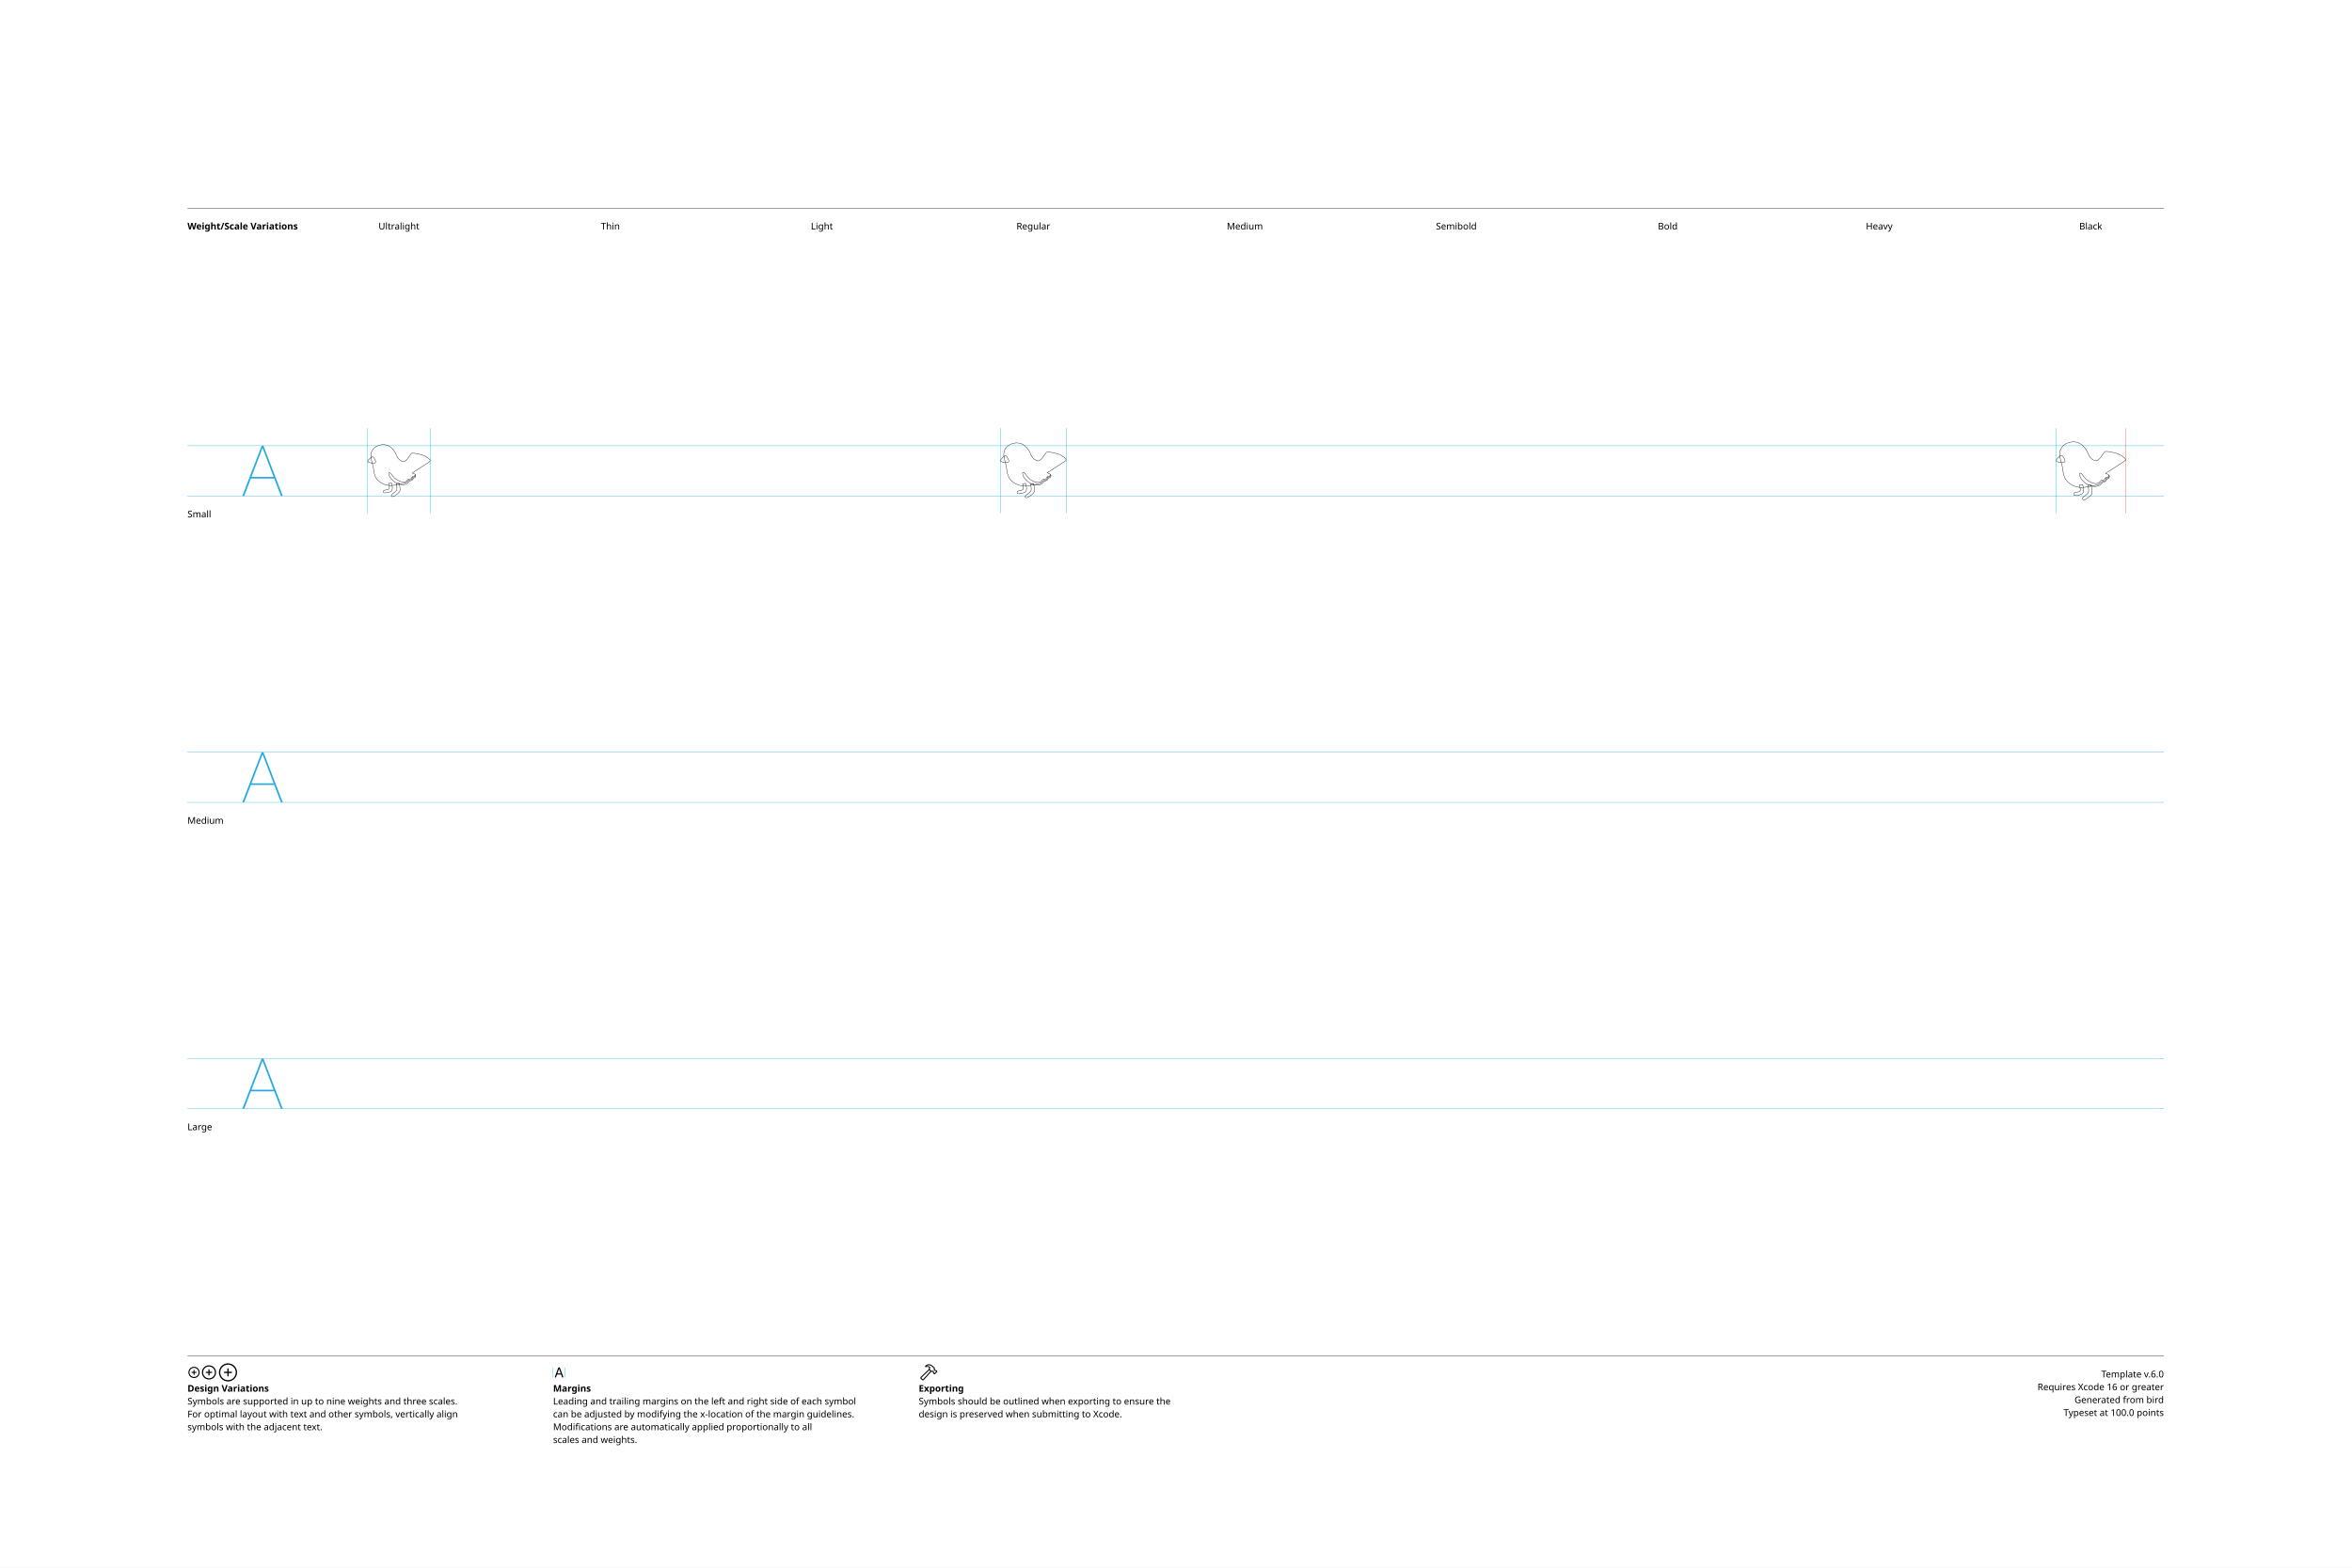
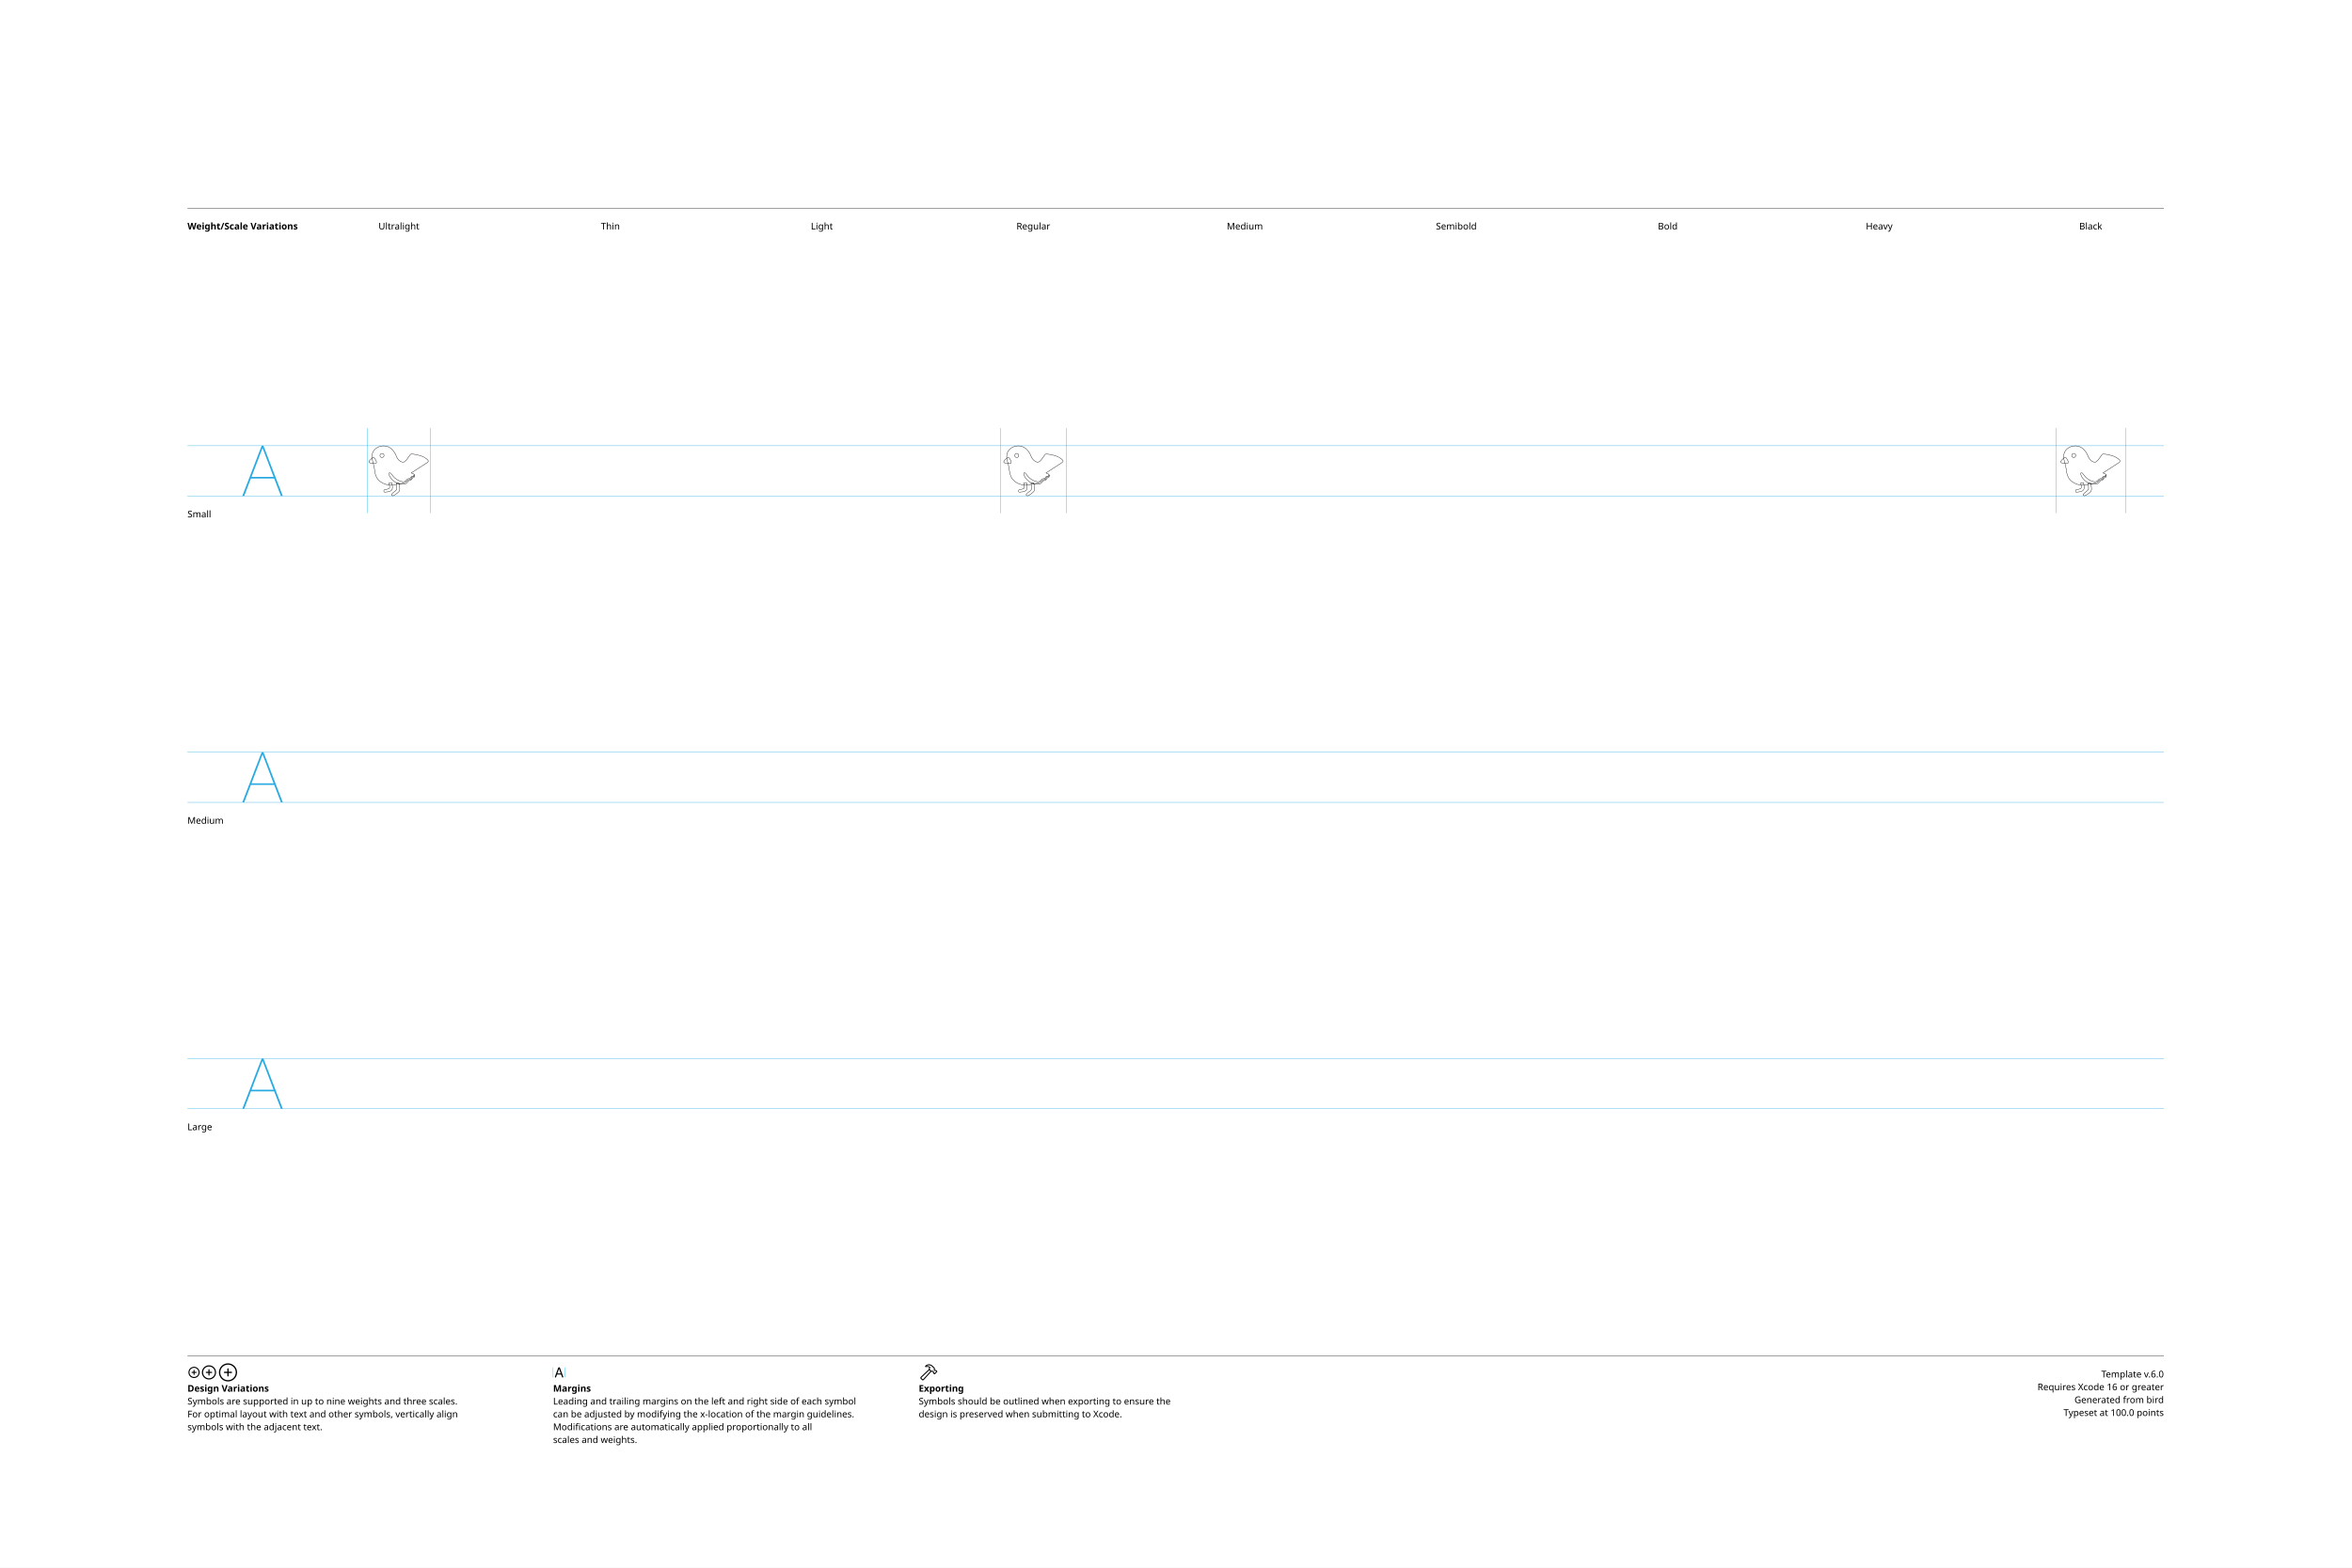
<svg xmlns="http://www.w3.org/2000/svg" version="1.1" viewBox="0 0 3300 2200">
-   <style>.monochrome-0 {-sfsymbols-motion-group:4;-sfsymbols-layer-tags:6b68b3bf61be97f0}
- .monochrome-1 {-sfsymbols-motion-group:3;-sfsymbols-layer-tags:6b68b3bf61be97f0}
- .monochrome-2 {-sfsymbols-motion-group:2;-sfsymbols-layer-tags:6b68b3bf61be97f0}
- .monochrome-4 {-sfsymbols-motion-group:0;-sfsymbols-layer-tags:6b68b3bf61be97f0}
+   <style>.monochrome-0 {-sfsymbols-motion-group:4;-sfsymbols-layer-tags:739bd32d1d4c6214}
+ .monochrome-1 {-sfsymbols-motion-group:3;-sfsymbols-layer-tags:739bd32d1d4c6214}
+ .monochrome-2 {opacity:0.0;-sfsymbols-clear-behind:true;-sfsymbols-motion-group:2;-sfsymbols-layer-tags:739bd32d1d4c6214}
+ .monochrome-3 {-sfsymbols-motion-group:1;-sfsymbols-layer-tags:739bd32d1d4c6214}
+ .monochrome-4 {opacity:0.0;-sfsymbols-clear-behind:true;-sfsymbols-motion-group:0;-sfsymbols-layer-tags:739bd32d1d4c6214}

- .multicolor-0:systemOrangeColor {-sfsymbols-clear-behind:true;-sfsymbols-motion-group:4;-sfsymbols-layer-tags:6b68b3bf61be97f0}
- .multicolor-1:systemCyanColor {-sfsymbols-clear-behind:true;-sfsymbols-motion-group:3;-sfsymbols-layer-tags:6b68b3bf61be97f0}
- .multicolor-2:systemOrangeColor {-sfsymbols-clear-behind:true;-sfsymbols-motion-group:2;-sfsymbols-layer-tags:6b68b3bf61be97f0}
- .multicolor-4:systemBlueColor {-sfsymbols-clear-behind:true;-sfsymbols-motion-group:0;-sfsymbols-layer-tags:6b68b3bf61be97f0}
+ .multicolor-0:systemOrangeColor {-sfsymbols-motion-group:4;-sfsymbols-layer-tags:739bd32d1d4c6214}
+ .multicolor-1:systemCyanColor {-sfsymbols-motion-group:3;-sfsymbols-layer-tags:739bd32d1d4c6214}
+ .multicolor-2:systemBlueColor {-sfsymbols-motion-group:2;-sfsymbols-layer-tags:739bd32d1d4c6214}
+ .multicolor-3:systemOrangeColor {-sfsymbols-motion-group:1;-sfsymbols-layer-tags:739bd32d1d4c6214}
+ .multicolor-4:black {-sfsymbols-motion-group:0;-sfsymbols-layer-tags:739bd32d1d4c6214}

- .hierarchical-0:secondary {-sfsymbols-clear-behind:true;-sfsymbols-motion-group:4;-sfsymbols-layer-tags:6b68b3bf61be97f0}
- .hierarchical-1:tertiary {-sfsymbols-clear-behind:true;-sfsymbols-motion-group:3;-sfsymbols-layer-tags:6b68b3bf61be97f0}
- .hierarchical-2:primary {-sfsymbols-clear-behind:true;-sfsymbols-motion-group:2;-sfsymbols-layer-tags:6b68b3bf61be97f0}
- .hierarchical-4:secondary {-sfsymbols-clear-behind:true;-sfsymbols-motion-group:0;-sfsymbols-layer-tags:6b68b3bf61be97f0}
+ .hierarchical-0:secondary {-sfsymbols-motion-group:4;-sfsymbols-layer-tags:739bd32d1d4c6214}
+ .hierarchical-1:tertiary {-sfsymbols-motion-group:3;-sfsymbols-layer-tags:739bd32d1d4c6214}
+ .hierarchical-2:secondary {-sfsymbols-motion-group:2;-sfsymbols-layer-tags:739bd32d1d4c6214}
+ .hierarchical-3:secondary {-sfsymbols-motion-group:1;-sfsymbols-layer-tags:739bd32d1d4c6214}
+ .hierarchical-4:primary {-sfsymbols-motion-group:0;-sfsymbols-layer-tags:739bd32d1d4c6214}

.SFSymbolsPreviewWireframe {fill:none;opacity:1.0;stroke:black;stroke-width:0.5}
</style>
  <g id="Notes">
    <rect height="2200" id="artboard" style="fill:white;opacity:1" width="3300" x="0" y="0" />
    <line style="fill:none;stroke:black;opacity:1;stroke-width:0.5;" x1="263" x2="3036" y1="292" y2="292" />
    <text style="stroke:none;fill:black;font-family:sans-serif;font-size:13;font-weight:bold;" transform="matrix(1 0 0 1 263 322)">Weight/Scale Variations</text>
    <text style="stroke:none;fill:black;font-family:sans-serif;font-size:13;text-anchor:middle;" transform="matrix(1 0 0 1 559.711 322)">Ultralight</text>
    <text style="stroke:none;fill:black;font-family:sans-serif;font-size:13;text-anchor:middle;" transform="matrix(1 0 0 1 856.422 322)">Thin</text>
    <text style="stroke:none;fill:black;font-family:sans-serif;font-size:13;text-anchor:middle;" transform="matrix(1 0 0 1 1153.13 322)">Light</text>
    <text style="stroke:none;fill:black;font-family:sans-serif;font-size:13;text-anchor:middle;" transform="matrix(1 0 0 1 1449.84 322)">Regular</text>
    <text style="stroke:none;fill:black;font-family:sans-serif;font-size:13;text-anchor:middle;" transform="matrix(1 0 0 1 1746.56 322)">Medium</text>
    <text style="stroke:none;fill:black;font-family:sans-serif;font-size:13;text-anchor:middle;" transform="matrix(1 0 0 1 2043.27 322)">Semibold</text>
    <text style="stroke:none;fill:black;font-family:sans-serif;font-size:13;text-anchor:middle;" transform="matrix(1 0 0 1 2339.98 322)">Bold</text>
    <text style="stroke:none;fill:black;font-family:sans-serif;font-size:13;text-anchor:middle;" transform="matrix(1 0 0 1 2636.69 322)">Heavy</text>
    <text style="stroke:none;fill:black;font-family:sans-serif;font-size:13;text-anchor:middle;" transform="matrix(1 0 0 1 2933.4 322)">Black</text>
    <line style="fill:none;stroke:black;opacity:1;stroke-width:0.5;" x1="263" x2="3036" y1="1903" y2="1903" />
    <g transform="matrix(0.2 0 0 0.2 263 1933)">
      <path d="m46.24 4.15c21.777 0 39.453-17.627 39.453-39.404s-17.676-39.404-39.453-39.404c-21.729 0-39.404 17.627-39.404 39.404s17.676 39.404 39.404 39.404Zm0-7.422c-17.676 0-31.934-14.307-31.934-31.982s14.258-31.982 31.934-31.982 31.982 14.307 31.982 31.982-14.307 31.982-31.982 31.982Zm-17.969-31.982c0 2.148 1.514 3.613 3.76 3.613h10.498v10.596c0 2.197 1.465 3.711 3.613 3.711 2.246 0 3.711-1.514 3.711-3.711v-10.596h10.596c2.197 0 3.711-1.465 3.711-3.613 0-2.197-1.514-3.711-3.711-3.711h-10.596v-10.547c0-2.246-1.465-3.76-3.711-3.76-2.148 0-3.613 1.514-3.613 3.76v10.547h-10.498c-2.246 0-3.76 1.514-3.76 3.711Z" />
    </g>
    <g transform="matrix(0.2 0 0 0.2 281.506 1933)">
      <path d="m58.545 14.551c27.49 0 49.805-22.314 49.805-49.805s-22.314-49.805-49.805-49.805-49.805 22.314-49.805 49.805 22.314 49.805 49.805 49.805Zm0-8.301c-22.949 0-41.504-18.555-41.504-41.504s18.555-41.504 41.504-41.504 41.504 18.555 41.504 41.504-18.555 41.504-41.504 41.504Zm-22.656-41.504c0 2.393 1.66 4.004 4.15 4.004h14.355v14.404c0 2.441 1.66 4.15 4.053 4.15 2.441 0 4.15-1.66 4.15-4.15v-14.404h14.404c2.441 0 4.15-1.611 4.15-4.004 0-2.441-1.709-4.15-4.15-4.15h-14.404v-14.355c0-2.49-1.709-4.199-4.15-4.199-2.393 0-4.053 1.709-4.053 4.199v14.355h-14.355c-2.49 0-4.15 1.709-4.15 4.15Z" />
    </g>
    <g transform="matrix(0.2 0 0 0.2 304.924 1933)">
      <path d="m74.853 28.32c35.107 0 63.623-28.467 63.623-63.574s-28.516-63.623-63.623-63.623-63.574 28.516-63.574 63.623 28.467 63.574 63.574 63.574Zm0-9.082c-30.127 0-54.492-24.365-54.492-54.492s24.365-54.492 54.492-54.492 54.492 24.365 54.492 54.492-24.365 54.492-54.492 54.492Zm-28.857-54.492c0 2.588 1.855 4.395 4.59 4.395h19.727v19.775c0 2.686 1.855 4.59 4.443 4.59 2.686 0 4.541-1.855 4.541-4.59v-19.775h19.775c2.686 0 4.59-1.807 4.59-4.395 0-2.734-1.855-4.59-4.59-4.59h-19.775v-19.727c0-2.734-1.855-4.639-4.541-4.639-2.588 0-4.443 1.904-4.443 4.639v19.727h-19.727c-2.734 0-4.59 1.855-4.59 4.59Z" />
    </g>
    <text style="stroke:none;fill:black;font-family:sans-serif;font-size:13;font-weight:bold;" transform="matrix(1 0 0 1 263 1953)">Design Variations</text>
    <text style="stroke:none;fill:black;font-family:sans-serif;font-size:13;" transform="matrix(1 0 0 1 263 1971)">Symbols are supported in up to nine weights and three scales.</text>
    <text style="stroke:none;fill:black;font-family:sans-serif;font-size:13;" transform="matrix(1 0 0 1 263 1989)">For optimal layout with text and other symbols, vertically align</text>
    <text style="stroke:none;fill:black;font-family:sans-serif;font-size:13;" transform="matrix(1 0 0 1 263 2007)">symbols with the adjacent text.</text>
    <line style="fill:none;stroke:#00AEEF;stroke-width:0.5;opacity:1.0;" x1="776" x2="776" y1="1919" y2="1933" />
    <g transform="matrix(0.2 0 0 0.2 776 1933)">
      <path d="m16.553 0.781c2.588 0 3.857-0.977 4.785-3.711l6.299-17.236h28.809l6.299 17.236c0.928 2.734 2.197 3.711 4.736 3.711 2.588 0 4.248-1.562 4.248-4.004 0-0.83-0.146-1.611-0.537-2.637l-22.9-60.986c-1.123-2.979-3.125-4.492-6.25-4.492-3.027 0-5.078 1.465-6.152 4.443l-22.9 61.084c-0.391 1.025-0.537 1.807-0.537 2.637 0 2.441 1.562 3.955 4.102 3.955Zm13.477-28.369 11.865-32.861h0.244l11.865 32.861Z" />
    </g>
    <line style="fill:none;stroke:#00AEEF;stroke-width:0.5;opacity:1.0;" x1="792.836" x2="792.836" y1="1919" y2="1933" />
    <text style="stroke:none;fill:black;font-family:sans-serif;font-size:13;font-weight:bold;" transform="matrix(1 0 0 1 776 1953)">Margins</text>
    <text style="stroke:none;fill:black;font-family:sans-serif;font-size:13;" transform="matrix(1 0 0 1 776 1971)">Leading and trailing margins on the left and right side of each symbol</text>
    <text style="stroke:none;fill:black;font-family:sans-serif;font-size:13;" transform="matrix(1 0 0 1 776 1989)">can be adjusted by modifying the x-location of the margin guidelines.</text>
    <text style="stroke:none;fill:black;font-family:sans-serif;font-size:13;" transform="matrix(1 0 0 1 776 2007)">Modifications are automatically applied proportionally to all</text>
    <text style="stroke:none;fill:black;font-family:sans-serif;font-size:13;" transform="matrix(1 0 0 1 776 2025)">scales and weights.</text>
    <g transform="matrix(0.2 0 0 0.2 1289 1933)">
      <path d="m14.209 9.326 8.496 8.545c4.297 4.346 9.229 4.053 13.867-1.074l53.467-58.935-4.834-4.883-53.076 58.398c-1.758 2.002-3.418 2.49-5.762 0.146l-5.859-5.811c-2.344-2.295-1.807-4.004 0.195-5.811l57.373-54.004-4.883-4.834-57.959 54.443c-4.932 4.59-5.322 9.473-1.025 13.818Zm32.08-90.967c-2.1 2.051-2.246 4.932-1.074 6.885 1.172 1.807 3.467 2.979 6.689 2.148 7.324-1.709 14.941-2.002 22.07 2.686l-2.93 7.275c-1.709 4.15-0.83 7.08 1.855 9.814l11.475 11.572c2.441 2.441 4.492 2.539 7.324 2.051l5.322-0.977 3.32 3.369-0.195 2.783c-0.195 2.49 0.439 4.395 2.881 6.787l3.809 3.711c2.393 2.393 5.469 2.539 7.812 0.195l14.551-14.6c2.344-2.344 2.246-5.322-0.146-7.715l-3.857-3.809c-2.393-2.393-4.248-3.174-6.641-2.979l-2.881 0.244-3.223-3.174 1.221-5.615c0.635-2.832-0.146-5.029-3.076-7.959l-10.986-10.938c-16.699-16.602-38.867-16.211-53.32-1.758Zm7.471 1.855c12.158-8.887 28.613-7.373 39.746 3.76l12.158 12.06c1.172 1.172 1.367 2.1 1.025 3.809l-1.611 7.422 7.52 7.422 4.932-0.293c1.27-0.049 1.66 0.049 2.637 1.025l2.881 2.881-12.207 12.207-2.881-2.881c-0.977-0.977-1.123-1.367-1.074-2.686l0.342-4.883-7.471-7.422-7.617 1.27c-1.611 0.342-2.344 0.195-3.564-0.977l-10.01-10.01c-1.27-1.172-1.416-2.002-0.635-3.857l4.395-10.449c-7.812-7.275-17.969-10.4-28.125-7.422-0.781 0.195-1.074-0.439-0.439-0.977Z" />
    </g>
    <text style="stroke:none;fill:black;font-family:sans-serif;font-size:13;font-weight:bold;" transform="matrix(1 0 0 1 1289 1953)">Exporting</text>
    <text style="stroke:none;fill:black;font-family:sans-serif;font-size:13;" transform="matrix(1 0 0 1 1289 1971)">Symbols should be outlined when exporting to ensure the</text>
    <text style="stroke:none;fill:black;font-family:sans-serif;font-size:13;" transform="matrix(1 0 0 1 1289 1989)">design is preserved when submitting to Xcode.</text>
    <text id="template-version" style="stroke:none;fill:black;font-family:sans-serif;font-size:13;text-anchor:end;" transform="matrix(1 0 0 1 3036 1933)">Template v.6.0</text>
    <text style="stroke:none;fill:black;font-family:sans-serif;font-size:13;text-anchor:end;" transform="matrix(1 0 0 1 3036 1951)">Requires Xcode 16 or greater</text>
    <text id="descriptive-name" style="stroke:none;fill:black;font-family:sans-serif;font-size:13;text-anchor:end;" transform="matrix(1 0 0 1 3036 1969)">Generated from bird</text>
    <text style="stroke:none;fill:black;font-family:sans-serif;font-size:13;text-anchor:end;" transform="matrix(1 0 0 1 3036 1987)">Typeset at 100.0 points</text>
    <text style="stroke:none;fill:black;font-family:sans-serif;font-size:13;" transform="matrix(1 0 0 1 263 726)">Small</text>
    <text style="stroke:none;fill:black;font-family:sans-serif;font-size:13;" transform="matrix(1 0 0 1 263 1156)">Medium</text>
    <text style="stroke:none;fill:black;font-family:sans-serif;font-size:13;" transform="matrix(1 0 0 1 263 1586)">Large</text>
  </g>
  <g id="Guides">
    <g id="H-reference" style="fill:#27AAE1;stroke:none;" transform="matrix(1 0 0 1 339 696)">
      <path d="M0.994 0L3.638 0L29.328-67.132L30.03-67.132L30.03-70.459L28.123-70.459ZM11.688-24.48L46.981-24.48L46.231-26.729L12.438-26.729ZM55.12 0L57.764 0L30.638-70.459L29.433-70.459L29.433-67.132Z" />
    </g>
    <line id="Baseline-S" style="fill:none;stroke:#27AAE1;opacity:1;stroke-width:0.5;" x1="263" x2="3036" y1="696" y2="696" />
    <line id="Capline-S" style="fill:none;stroke:#27AAE1;opacity:1;stroke-width:0.5;" x1="263" x2="3036" y1="625.541" y2="625.541" />
    <g id="H-reference" style="fill:#27AAE1;stroke:none;" transform="matrix(1 0 0 1 339 1126)">
      <path d="M0.994 0L3.638 0L29.328-67.132L30.03-67.132L30.03-70.459L28.123-70.459ZM11.688-24.48L46.981-24.48L46.231-26.729L12.438-26.729ZM55.12 0L57.764 0L30.638-70.459L29.433-70.459L29.433-67.132Z" />
    </g>
    <line id="Baseline-M" style="fill:none;stroke:#27AAE1;opacity:1;stroke-width:0.5;" x1="263" x2="3036" y1="1126" y2="1126" />
    <line id="Capline-M" style="fill:none;stroke:#27AAE1;opacity:1;stroke-width:0.5;" x1="263" x2="3036" y1="1055.54" y2="1055.54" />
    <g id="H-reference" style="fill:#27AAE1;stroke:none;" transform="matrix(1 0 0 1 339 1556)">
      <path d="M0.994 0L3.638 0L29.328-67.132L30.03-67.132L30.03-70.459L28.123-70.459ZM11.688-24.48L46.981-24.48L46.231-26.729L12.438-26.729ZM55.12 0L57.764 0L30.638-70.459L29.433-70.459L29.433-67.132Z" />
    </g>
    <line id="Baseline-L" style="fill:none;stroke:#27AAE1;opacity:1;stroke-width:0.5;" x1="263" x2="3036" y1="1556" y2="1556" />
    <line id="Capline-L" style="fill:none;stroke:#27AAE1;opacity:1;stroke-width:0.5;" x1="263" x2="3036" y1="1485.54" y2="1485.54" />
-     <line id="right-margin-Black-S" style="fill:none;stroke:#FF3B30;stroke-width:0.5;opacity:1.0;" x1="2982.2" x2="2982.2" y1="600.785" y2="720.121" />
+     <line id="right-margin-Black-S" style="fill:none;stroke:#00AEEF;stroke-width:0.5;opacity:1.0;" x1="2982.2" x2="2982.2" y1="600.785" y2="720.121" />
    <line id="left-margin-Black-S" style="fill:none;stroke:#00AEEF;stroke-width:0.5;opacity:1.0;" x1="2884.6" x2="2884.6" y1="600.785" y2="720.121" />
    <line id="right-margin-Regular-S" style="fill:none;stroke:#00AEEF;stroke-width:0.5;opacity:1.0;" x1="1496.09" x2="1496.09" y1="600.785" y2="720.121" />
    <line id="left-margin-Regular-S" style="fill:none;stroke:#00AEEF;stroke-width:0.5;opacity:1.0;" x1="1403.59" x2="1403.59" y1="600.785" y2="720.121" />
    <line id="right-margin-Ultralight-S" style="fill:none;stroke:#00AEEF;stroke-width:0.5;opacity:1.0;" x1="603.811" x2="603.811" y1="600.785" y2="720.121" />
    <line id="left-margin-Ultralight-S" style="fill:none;stroke:#00AEEF;stroke-width:0.5;opacity:1.0;" x1="515.611" x2="515.611" y1="600.785" y2="720.121" />
  </g>
  <g id="Symbols">
    <g id="Black-S" transform="matrix(1 0 0 1 2884.6 696)">
-       <path class="monochrome-0 multicolor-0:systemOrangeColor hierarchical-0:secondary SFSymbolsPreviewWireframe" d="M32.9-15.2C32.9-15.2 35.1-9.2 33.8-7.1C32.5-5 27.3-5.4 25.7-4.4C24.6-3.7 24.6-1.7 25.3-0.9C26-0.1 36.2-0.8 38.2-4.6C40.2-8.4 37.5-15.9 37.5-15.9L32.9-15.2L32.9-15.2ZM49.3-15.9L45-15C45-15 46.9-7.1 45.3-4.5C43.8-1.9 38.3 0.9 37.3 3.1C36.4 5 38.6 6.6 42 4.5C45.4 2.4 49.3-0.8 50-2.4C51.7-6.1 49.3-15.9 49.3-15.9L49.3-15.9Z" />
-       <path class="monochrome-1 multicolor-1:systemCyanColor hierarchical-1:tertiary SFSymbolsPreviewWireframe" d="M19.5-75.3C10.2-73.2 3-65.4 5.8-53.5C7.4-46.4 8.4-44 9-40.8C10.2-34.1 9.9-31.2 12.7-25C15.7-18.5 26.7-10.1 40.5-12.2C54.2-14.2 59.8-16.1 59.8-16.1L64.8-20.4L69.5-21.6L70.2-25C70.2-25 73.7-25.2 74.4-26.3C75.5-28.1 74.9-29.6 72.9-30.3C70.9-31 69.7-31.6 69.7-31.6C69.7-31.6 89.1-44.4 91.5-45.8C93.8-47.2 97.5-49.6 97.7-50.5C98.1-52.7 92.1-57.7 84.3-60C76.4-62.3 69.7-63 68.5-62.1C67-60.9 60.5-48.7 56.2-49.3C50.5-50.1 46.7-55.4 45.6-58.4C44.3-61.9 37-79.3 19.5-75.3L19.5-75.3Z" />
-       <path class="monochrome-2 multicolor-2:systemOrangeColor hierarchical-2:primary SFSymbolsPreviewWireframe" d="M7.7-56.9C6.3-57.1 2.6-53.3 1.9-52.4C1.2-51.5 0.1-50.1 0.5-49.1C1.1-47.5 4.3-47.5 6.3-47.3C8.2-47.1 12.1-46.8 12.7-48C13.3-49.2 12-52.1 10.9-54C9.8-55.6 9.1-56.7 7.7-56.9L7.7-56.9Z" />
-       <path class="monochrome-4 multicolor-4:systemBlueColor hierarchical-4:secondary SFSymbolsPreviewWireframe" d="M33.6-32C32-31.4 34.1-25.6 36.3-23C38.6-20.3 44.2-14.1 52.8-13.4C58.6-12.9 61.2-14.5 62.6-16C63.6-17.1 64.7-18.4 65.4-19C66.5-19.8 67.6-19.1 69.4-20.5C70.7-21.5 71-23.1 71.7-23.7C72.4-24.3 73.6-24.2 74.2-24.7C75.3-25.7 75.1-28.7 74.4-28.8C73.6-28.9 73.6-26.7 72.8-26.4C72-26.1 71-26.3 69.5-25.5C68.3-24.8 68.7-23.4 67.8-22.8C66.9-22.2 65.4-23 63.3-21.9C62.2-21.3 61.2-18.2 57.8-17.5C53.7-16.6 47.6-19.6 44.6-21.7C37.9-26.6 36.5-33 33.6-32L33.6-32Z" />
+       <path class="monochrome-0 multicolor-0:systemOrangeColor hierarchical-0:secondary SFSymbolsPreviewWireframe" d="M34.6-18C34.6-18 36.5-12.8 35.3-11C34.2-9.2 29.8-9.4 28.3-8.7C27.3-8.2 27.3-6.4 27.9-5.6C28.4-5 37.3-5.5 39-8.9C40.7-12.3 38.5-18.7 38.5-18.7L34.6-18ZM48.7-18.5L45-17.8C45-17.8 46.6-11 45.3-8.8C44-6.6 39.3-4.2 38.4-2.4C37.7-0.7 39.5 0.7 42.5-1.2C45.5-3 48.7-5.8 49.4-7C50.9-10.1 48.7-18.5 48.7-18.5Z" />
+       <path class="monochrome-1 multicolor-1:systemCyanColor hierarchical-1:tertiary SFSymbolsPreviewWireframe" d="M23.1-69.8C15.2-68 9-61.2 11.3-51C12.8-45 13.5-42.9 14-40C15.1-34.2 14.7-31.8 17.2-26.5C19.7-20.9 29.3-13.6 41-15.5C52.8-17.3 57.5-18.9 57.5-18.9L61.8-22.6L65.9-23.6L66.4-26.6C66.4-26.6 69.4-26.7 70-27.7C71-29.3 70.4-30.4 68.7-31.2C67-31.7 66-32.3 66-32.3C66-32.3 82.6-43.2 84.7-44.4C86.7-45.6 89.9-47.7 90-48.5C90.4-50.4 85.2-54.6 78.5-56.6C71.8-58.6 65.9-59.2 65-58.4C63.7-57.4 58.1-46.9 54.4-47.4C49.5-48 46.3-52.6 45.2-55.3C44.3-58.2 38.1-73.1 23.1-69.8Z" />
+       <path class="monochrome-2 multicolor-2:systemBlueColor hierarchical-2:secondary SFSymbolsPreviewWireframe" d="M35.3-32.5C33.8-32 35.7-27 37.6-24.8C39.6-22.4 44.5-17.1 51.7-16.5C56.7-16 59-17.3 60-18.7C60.8-19.7 61.8-20.8 62.4-21.3C63.2-21.9 64.3-21.4 65.8-22.6C67-23.4 67.3-24.9 67.8-25.3C68.3-25.8 69.4-25.7 70-26.1C70.8-26.9 70.7-29.6 70.1-29.7C69.5-29.8 69.5-27.9 68.6-27.6C68-27.3 67-27.5 65.9-26.9C64.8-26.4 65.3-25.1 64.4-24.5C63.7-24 62.3-24.7 60.6-23.8C59.6-23.3 58.8-20.6 56-20.1C52.6-19.4 47.2-21.9 44.8-23.8C39-27.8 37.7-33.3 35.3-32.5L35.3-32.5Z" />
+       <path class="monochrome-3 multicolor-3:systemOrangeColor hierarchical-3:secondary SFSymbolsPreviewWireframe" d="M13-54C11.8-54.2 8.6-50.9 8-50.2C7.4-49.5 6.4-48.2 6.8-47.5C7.3-46 10.1-46 11.8-45.9C13.5-45.8 16.8-45.5 17.2-46.4C17.7-47.4 16.7-50 15.6-51.6C14.9-52.9 14.2-53.8 13-54Z" />
+       <path class="monochrome-4 multicolor-4:black hierarchical-4:primary SFSymbolsPreviewWireframe" d="M27.8-56.8C27.8-55.2 26.5-53.9 24.9-53.9C23.3-53.9 22.1-55.3 22.1-56.8C22.1-58.4 23.4-59.7 25-59.7C26.6-59.7 27.8-58.4 27.8-56.8Z" />
    </g>
    <g id="Regular-S" transform="matrix(1 0 0 1 1403.59 696)">
-       <path class="monochrome-0 multicolor-0:systemOrangeColor hierarchical-0:secondary SFSymbolsPreviewWireframe" d="M31-17C31-17 33.1-11.3 31.9-9.3C30.7-7.3 25.8-7.6 24.2-6.7C23.2-6 23.2-4.1 23.8-3.4C24.4-2.6 34.1-3.3 36-6.9C37.9-10.5 35.3-17.6 35.3-17.6L31-17L31-17ZM46.5-17.7L42.4-16.8C42.4-16.8 44.2-9.4 42.7-6.9C41.3-4.4 36.1-1.8 35.1 0.2C34.3 2.1 36.3 3.5 39.5 1.5C42.7-0.5 46.4-3.5 47.1-5C48.8-8.4 46.5-17.7 46.5-17.7L46.5-17.7Z" />
-       <path class="monochrome-1 multicolor-1:systemCyanColor hierarchical-1:tertiary SFSymbolsPreviewWireframe" d="M18.3-73.9C9.5-71.9 2.7-64.6 5.3-53.3C6.9-46.7 7.8-44.3 8.3-41.3C9.4-35 9.1-32.2 11.8-26.4C14.6-20.2 25-12.3 38.1-14.2C51.1-16.1 56.4-17.9 56.4-17.9L61.1-22L65.5-23.1L66.1-26.3C66.1-26.3 69.4-26.4 70.1-27.5C71.1-29.3 70.5-30.6 68.7-31.3C66.8-31.9 65.7-32.5 65.7-32.5C65.7-32.5 84.1-44.6 86.3-45.9C88.5-47.2 92-49.5 92.2-50.3C92.6-52.4 86.9-57.1 79.5-59.3C72.1-61.6 65.6-62.1 64.6-61.3C63.2-60.2 57-48.6 52.9-49.2C47.5-49.9 43.9-54.9 42.9-57.8C41.7-61.2 34.8-77.6 18.3-73.9L18.3-73.9Z" />
-       <path class="monochrome-2 multicolor-2:systemOrangeColor hierarchical-2:primary SFSymbolsPreviewWireframe" d="M7-56.5C5.7-56.7 2.2-53.1 1.6-52.2C1-51.3-0.2-50 0.3-49.1C0.9-47.7 3.9-47.5 5.7-47.3C7.6-47.2 11.1-46.9 11.7-47.9C12.3-49 11.1-51.8 9.9-53.6C9.1-55.3 8.5-56.3 7-56.5L7-56.5Z" />
-       <path class="monochrome-4 multicolor-4:systemBlueColor hierarchical-4:secondary SFSymbolsPreviewWireframe" d="M31.6-33C30-32.5 32.1-27 34.2-24.5C36.4-21.9 41.6-16.1 49.8-15.4C55.3-14.9 57.8-16.4 59-17.9C59.9-18.9 61-20.2 61.7-20.7C62.7-21.5 63.8-20.8 65.5-22.1C66.7-23 67.1-24.6 67.8-25.1C68.4-25.6 69.6-25.5 70.2-26C71.2-26.9 71.1-29.8 70.3-29.9C69.6-30 69.5-27.9 68.7-27.6C68-27.3 66.9-27.5 65.6-26.7C64.4-26.1 64.8-24.7 63.9-24.1C63.1-23.5 61.6-24.3 59.6-23.2C58.5-22.6 57.6-19.7 54.4-19.1C50.6-18.3 44.7-21.1 41.9-23.1C35.8-27.8 34.3-33.9 31.6-33L31.6-33Z" />
+       <path class="monochrome-0 multicolor-0:systemOrangeColor hierarchical-0:secondary SFSymbolsPreviewWireframe" d="M32.6-18C32.6-18 34.5-12.8 33.3-11C32.2-9.2 27.8-9.4 26.3-8.7C25.3-8.2 25.3-6.4 25.9-5.6C26.4-5 35.3-5.5 37-8.9C38.7-12.3 36.5-18.7 36.5-18.7L32.6-18ZM46.7-18.5L43-17.8C43-17.8 44.6-11 43.3-8.8C42-6.6 37.3-4.2 36.4-2.4C35.7-0.7 37.5 0.7 40.5-1.2C43.5-3 46.7-5.8 47.4-7C48.9-10.1 46.7-18.5 46.7-18.5Z" />
+       <path class="monochrome-1 multicolor-1:systemCyanColor hierarchical-1:tertiary SFSymbolsPreviewWireframe" d="M21.1-69.8C13.2-68 7-61.2 9.3-51C10.8-45 11.5-42.9 12-40C13.1-34.2 12.7-31.8 15.2-26.5C17.7-20.9 27.3-13.6 39-15.5C50.7-17.4 55.5-18.9 55.5-18.9L59.8-22.6L63.9-23.6L64.4-26.6C64.4-26.6 67.4-26.7 68-27.7C69-29.3 68.4-30.4 66.7-31.2C65-31.7 64-32.3 64-32.3C64-32.3 80.6-43.2 82.7-44.4C84.7-45.6 87.9-47.7 88-48.5C88.4-50.4 83.2-54.6 76.5-56.6C69.8-58.6 63.9-59.2 63-58.4C61.7-57.4 56.1-46.9 52.4-47.4C47.5-48 44.3-52.6 43.2-55.3C42.3-58.2 36.1-73.1 21.1-69.8Z" />
+       <path class="monochrome-2 multicolor-2:systemBlueColor hierarchical-2:secondary SFSymbolsPreviewWireframe" d="M33.3-32.5C31.8-32 33.7-27 35.6-24.8C37.6-22.4 42.5-17.1 49.7-16.5C54.7-16 57-17.3 58-18.7C58.8-19.7 59.8-20.8 60.4-21.3C61.2-21.9 62.3-21.4 63.8-22.6C65-23.4 65.3-24.9 65.8-25.3C66.3-25.7 67.4-25.7 68-26.1C68.8-26.9 68.7-29.6 68.1-29.7C67.5-29.8 67.5-27.9 66.6-27.6C66-27.3 65-27.5 63.9-26.9C62.8-26.4 63.3-25.1 62.4-24.5C61.7-24 60.3-24.7 58.6-23.8C57.6-23.3 56.8-20.6 54-20.1C50.6-19.4 45.2-21.9 42.8-23.8C37-27.8 35.7-33.3 33.3-32.5L33.3-32.5Z" />
+       <path class="monochrome-3 multicolor-3:systemOrangeColor hierarchical-3:secondary SFSymbolsPreviewWireframe" d="M11-54C9.8-54.2 6.6-50.9 6-50.2C5.4-49.5 4.4-48.2 4.8-47.5C5.3-46 8.1-46 9.8-45.9C11.5-45.8 14.8-45.5 15.2-46.4C15.7-47.4 14.7-50 13.6-51.6C12.9-52.9 12.2-53.8 11-54Z" />
+       <path class="monochrome-4 multicolor-4:black hierarchical-4:primary SFSymbolsPreviewWireframe" d="M25.8-56.8C25.8-55.2 24.5-53.9 22.9-53.9C21.3-53.9 20.1-55.3 20.1-56.8C20.1-58.4 21.4-59.7 23-59.7C24.6-59.7 25.8-58.4 25.8-56.8Z" />
    </g>
    <g id="Ultralight-S" transform="matrix(1 0 0 1 515.611 696)">
-       <path class="monochrome-0 multicolor-0:systemOrangeColor hierarchical-0:secondary SFSymbolsPreviewWireframe" d="M29.6-17.5C29.6-17.5 31.6-12.1 30.4-10.2C29.3-8.3 24.6-8.6 23.1-7.8C22.1-7.2 22.1-5.4 22.7-4.6C23.3-3.9 32.6-4.5 34.3-8C36.1-11.5 33.7-18.2 33.7-18.2L29.6-17.5L29.6-17.5ZM44.4-18.1L40.5-17.3C40.5-17.3 42.2-10.2 40.8-7.9C39.5-5.6 34.5-3.1 33.6-1.2C32.8 0.6 34.7 2 37.9 0C41-1.9 44.4-4.8 45.1-6.1C46.7-9.3 44.4-18.1 44.4-18.1L44.4-18.1Z" />
-       <path class="monochrome-1 multicolor-1:systemCyanColor hierarchical-1:tertiary SFSymbolsPreviewWireframe" d="M17.6-71.5C9.3-69.6 2.8-62.6 5.2-51.9C6.7-45.6 7.5-43.4 8.1-40.5C9.2-34.5 8.9-31.9 11.4-26.4C14.1-20.6 24.1-13 36.4-14.9C48.8-16.8 53.7-18.4 53.7-18.4L58.2-22.3L62.5-23.3L63.1-26.4C63.1-26.4 66.2-26.5 66.9-27.5C67.9-29.2 67.3-30.4 65.6-31.1C63.8-31.7 62.7-32.2 62.7-32.2C62.7-32.2 80.1-43.7 82.3-45C84.4-46.2 87.7-48.4 87.9-49.3C88.3-51.3 82.9-55.7 75.8-57.8C68.7-59.9 62.6-60.5 61.6-59.7C60.3-58.7 54.4-47.7 50.5-48.2C45.4-48.9 42-53.6 40.9-56.4C39.8-59.5 33.3-75 17.6-71.5L17.6-71.5Z" />
-       <path class="monochrome-2 multicolor-2:systemOrangeColor hierarchical-2:primary SFSymbolsPreviewWireframe" d="M6.9-55C5.7-55.2 2.3-51.8 1.7-51C1.1-50.2-1.13687e-13-48.9 0.5-48.1C1-46.6 3.9-46.6 5.7-46.4C7.5-46.3 10.9-46 11.4-47C11.9-48 10.8-50.7 9.7-52.4C8.9-53.9 8.2-54.8 6.9-55L6.9-55Z" />
-       <path class="monochrome-4 multicolor-4:systemBlueColor hierarchical-4:secondary SFSymbolsPreviewWireframe" d="M30.4-32.6C28.9-32.1 30.8-26.9 32.8-24.6C34.9-22.1 40-16.6 47.6-15.9C52.8-15.4 55.2-16.8 56.4-18.2C57.3-19.2 58.3-20.4 59-20.9C59.9-21.6 61-21 62.6-22.2C63.8-23.1 64.1-24.6 64.7-25.1C65.3-25.6 66.4-25.5 67-26C67.9-26.9 67.8-29.6 67.1-29.7C66.4-29.8 66.4-27.8 65.6-27.5C64.9-27.2 63.9-27.4 62.7-26.7C61.6-26.1 62-24.8 61.1-24.2C60.3-23.7 58.9-24.4 57.1-23.4C56.1-22.8 55.2-20.1 52.2-19.5C48.6-18.7 43-21.4 40.4-23.3C34.2-27.7 32.9-33.5 30.4-32.6L30.4-32.6Z" />
+       <path class="monochrome-0 multicolor-0:systemOrangeColor hierarchical-0:secondary SFSymbolsPreviewWireframe" d="M30-18C30-18 31.9-12.8 30.7-11C29.6-9.2 25.2-9.4 23.7-8.7C22.7-8.2 22.7-6.4 23.3-5.6C23.8-5 32.7-5.5 34.4-8.9C36.1-12.3 33.9-18.7 33.9-18.7L30-18ZM44.1-18.5L40.4-17.8C40.4-17.8 42-11 40.7-8.8C39.4-6.6 34.7-4.2 33.8-2.4C33.1-0.7 34.9 0.7 37.9-1.2C40.9-3 44.1-5.8 44.8-7C46.2-10.1 44.1-18.5 44.1-18.5Z" />
+       <path class="monochrome-1 multicolor-1:systemCyanColor hierarchical-1:tertiary SFSymbolsPreviewWireframe" d="M18.5-69.8C10.6-68 4.4-61.2 6.7-51C8.2-45 8.9-42.9 9.4-40C10.5-34.2 10.1-31.8 12.6-26.5C15.1-20.9 24.7-13.6 36.4-15.5C48.2-17.3 52.9-18.9 52.9-18.9L57.2-22.6L61.3-23.6L61.8-26.6C61.8-26.6 64.8-26.7 65.4-27.7C66.4-29.3 65.8-30.4 64.1-31.2C62.4-31.7 61.4-32.3 61.4-32.3C61.4-32.3 78-43.2 80.1-44.4C82.1-45.6 85.3-47.7 85.4-48.5C85.8-50.4 80.6-54.6 73.9-56.6C67.2-58.6 61.3-59.2 60.4-58.4C59.1-57.4 53.5-46.9 49.8-47.4C44.9-48 41.7-52.6 40.6-55.3C39.7-58.2 33.5-73.1 18.5-69.8Z" />
+       <path class="monochrome-2 multicolor-2:systemBlueColor hierarchical-2:secondary SFSymbolsPreviewWireframe" d="M30.7-32.5C29.2-32 31.1-27 33-24.8C35-22.4 39.9-17.1 47.1-16.5C52.1-16 54.4-17.3 55.4-18.7C56.2-19.7 57.2-20.8 57.8-21.3C58.6-21.9 59.7-21.4 61.2-22.6C62.4-23.4 62.7-24.9 63.2-25.3C63.7-25.7 64.8-25.7 65.4-26.1C66.2-26.9 66.1-29.6 65.5-29.7C64.9-29.8 64.9-27.9 64-27.6C63.4-27.3 62.4-27.5 61.3-26.9C60.2-26.4 60.7-25.1 59.8-24.5C59.1-24 57.7-24.7 56-23.8C55-23.3 54.2-20.6 51.4-20.1C48-19.4 42.6-21.9 40.2-23.8C34.4-27.8 33.1-33.3 30.7-32.5L30.7-32.5Z" />
+       <path class="monochrome-3 multicolor-3:systemOrangeColor hierarchical-3:secondary SFSymbolsPreviewWireframe" d="M8.3-54C7.1-54.2 3.9-50.9 3.3-50.2C2.7-49.5 1.7-48.2 2.1-47.5C2.6-46 5.4-46 7.1-45.9C8.8-45.8 12.1-45.5 12.5-46.4C13-47.4 12-50 10.9-51.6C10.2-52.9 9.6-53.8 8.3-54Z" />
+       <path class="monochrome-4 multicolor-4:black hierarchical-4:primary SFSymbolsPreviewWireframe" d="M23.2-56.8C23.2-55.2 21.9-53.9 20.3-53.9C18.7-53.9 17.5-55.3 17.5-56.8C17.5-58.4 18.8-59.7 20.4-59.7C22-59.7 23.2-58.4 23.2-56.8Z" />
    </g>
  </g>
</svg>
